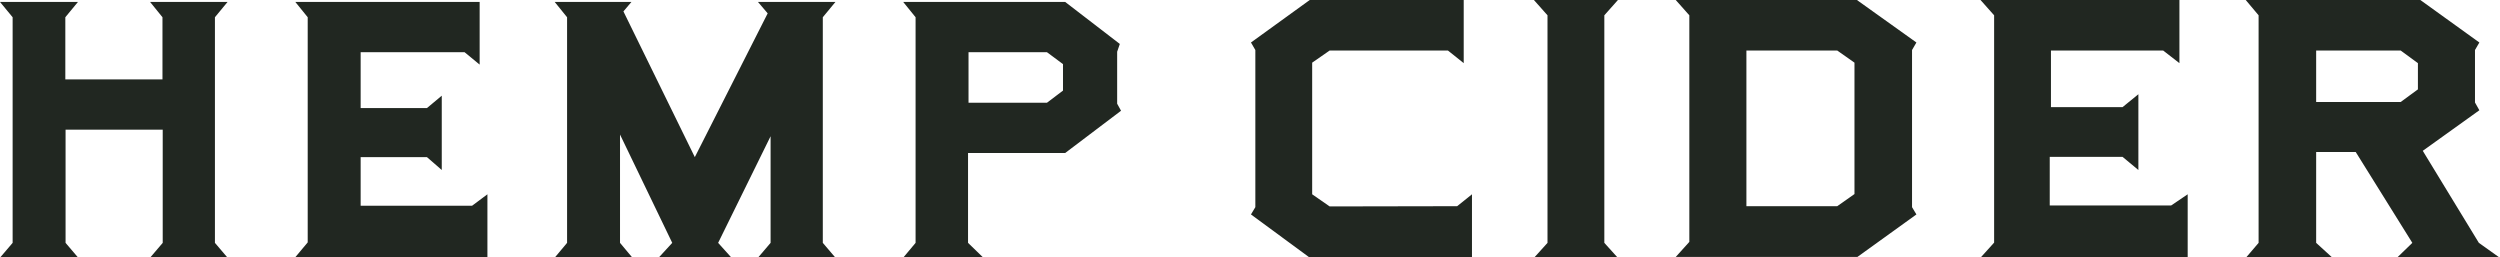
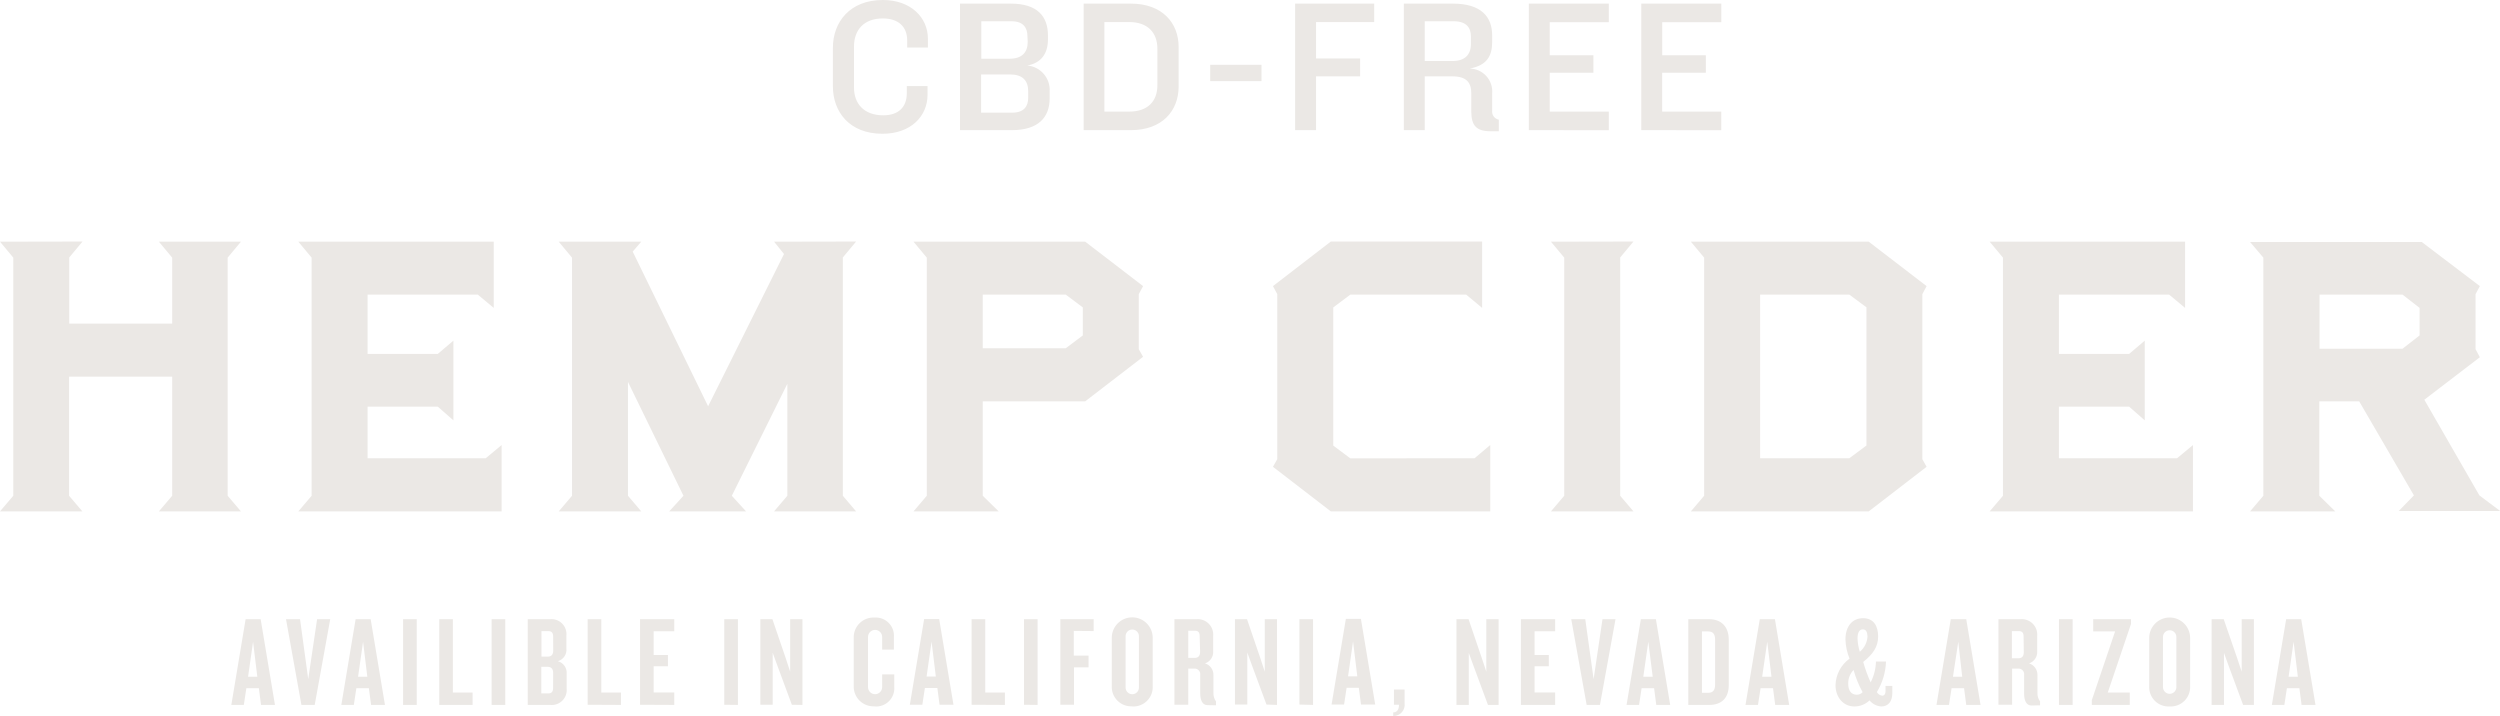
- <svg xmlns="http://www.w3.org/2000/svg" viewBox="0 0 102.94 10.58">
+ <svg xmlns="http://www.w3.org/2000/svg" viewBox="0 0 470.44 134.73">
  <defs>
-     <style>.cls-1{fill:#212721;}</style>
+     <style>.cls-1{fill:#ebe8e5;}</style>
  </defs>
  <g id="Layer_2" data-name="Layer 2">
-     <g id="FRONT">
-       <path class="cls-1" d="M60,8.49,60.61,8v2.61H53.93L51.51,8.83l.18-.3V2.06l-.18-.31L53.93,0h6.34V2.6l-.65-.52H54.75l-.72.5V8l.72.5ZM66.62,0l-.56.63V10l.56.62H63.16l.56-.62V.63L63.16,0ZM78.91,1.75l-.18.31V8.53l.18.3-2.43,1.75H69l.56-.62V.63L69,0h7.46Zm-7,.33V8.49h3.74l.71-.5V2.58l-.71-.5ZM87.4,4.41l.65-.53V7l-.65-.54h-3v2h5L90.08,8v2.61H81.55l.56-.62V.63L81.55,0h8.19V2.6l-.67-.52H84.45V4.41Zm14.69-2.66-.18.31V4.22l.18.32L99.76,6.21,102.07,10l.87.62H98.69l.64-.62L97,6.26H95.37V10l.68.62H92.47L93,10V.63L92.47,0h7.19Zm-6.72.33V4.2h3.48l.71-.52V2.6l-.71-.52ZM3.21.08,2.69.71V3.27h4V.71L6.18.08H9.37L8.85.71V10l.52.61H6.18L6.7,10V5.34h-4V10l.52.61H0L.52,10V.71L0,.08ZM17.58,4.45l.61-.51V7l-.61-.53H14.85v2h4.59L20.07,8v2.59H12.16l.51-.61V.71L12.16.08h7.59V2.66l-.62-.51H14.85v2.3ZM34.4.08l-.52.63V10l.52.61H31.21l.52-.61V5.61L29.57,10l.55.61h-3l.56-.61L25.53,5.54V10l.51.61h-3.2l.51-.61V.71L22.84.08H26l-.33.39,2.94,6,3-5.92L31.21.08ZM46.11,1.81,46,2.13V4.27l.16.29L43.86,6.3h-4V10l.63.61H37.19L37.7,10V.71L37.19.08h6.67Zm-6.23.34V4.23h3.23l.66-.5V2.64l-.66-.49Z" />
+     <g id="NAV">
+       <path class="cls-1" d="M170.71,8.94V7.61c0-2.61-1.68-4.14-4.58-4.14-3.61,0-5.43,2.21-5.43,5.29v7.72c0,3,1.86,5.22,5.51,5.22,2.89,0,4.43-1.57,4.43-4.18V16.2h3.9v1.64c0,4-3.11,7.33-8.48,7.33-6.25,0-9.33-4.15-9.33-8.94V9c0-4.83,3.18-9,9.4-9,5.26,0,8.48,3.29,8.48,7.29V8.94Zm19.7,15.55h-9.76V.68h9.55c5,0,7,2.39,7,6v.71c0,2.76-1.32,4.47-3.89,4.94a4.61,4.61,0,0,1,4.21,4.9v1.28C197.52,22.09,195.38,24.49,190.41,24.49Zm2.93-17.66c0-1.58-.75-2.83-3-2.83h-5.68v7.05H190c2.28,0,3.39-1.18,3.39-3.15Zm.14,10.33c0-2-1.07-3.15-3.39-3.15h-5.47V21.2h5.86c2.25,0,3-1.25,3-2.79Zm19.31,7.33h-8.87V.68h8.87c5.94,0,9,3.65,9,8.15v7.51C221.76,20.84,218.73,24.49,212.79,24.49Zm5-15.34c0-3-1.82-5-5.29-5h-4.68V21h4.68c3.47,0,5.29-1.94,5.29-4.94Zm9.94,6.12V12.19h9.65v3.08ZM247.65,4.15V11h8.29v3.36h-8.29V24.49h-3.94V.68h14.88V4.15ZM280.5,24.7c-2.68,0-3.61-1.07-3.64-3.64l0-3.51c0-2-.89-3.18-3.54-3.18H268.1V24.49h-3.93V.68h9.22c5.33,0,7.4,2.47,7.4,6V7.9c0,2.65-1,4.4-4.22,5a4.31,4.31,0,0,1,4.22,4.68l0,3.22a1.55,1.55,0,0,0,1.25,1.72V24.7ZM276.79,6.83c0-1.54-.79-2.83-3.22-2.83H268.1v7.48h5.25c2.29,0,3.44-1.18,3.44-3.19Zm10.9,17.66V.68h15.05v3.5H291.62V10.4h8.22v3.29h-8.22V21h11.12v3.5Zm21.16,0V.68h15.06v3.5H312.79V10.4H321v3.29h-8.22V21h11.12v3.5ZM49.12,132.65l-.41-3.15H46.36l-.48,3.15H43.53l2.69-16.13h2.83l2.69,16.13Zm-1.5-11.89-.94,6.58h1.74Zm11.6,11.89h-2.5l-2.9-16.13h2.64L58,127.8l1.67-11.28h2.47Zm10.61,0-.42-3.15H67.06l-.48,3.15H64.23l2.69-16.13h2.83l2.69,16.13Zm-1.51-11.89-.94,6.58h1.74Zm7.53,11.89V116.52h2.57v16.13Zm6.81,0V116.52h2.56v13.8h3.71v2.33Zm9.85,0V116.52h2.57v16.13Zm11,0H99.31V116.52h4.17a2.82,2.82,0,0,1,3.1,3.12V122a2.23,2.23,0,0,1-1.6,2.42,2.27,2.27,0,0,1,1.65,2.42v2.69A2.82,2.82,0,0,1,103.53,132.65Zm.58-12.89c0-.67-.29-1-.9-1h-1.3v4.8h1.21c.63,0,1-.37,1-1.12Zm0,6.86c0-.73-.36-1.14-1-1.14h-1.23v5h1.35c.61,0,.87-.36.87-1Zm6.49,6V116.52h2.57v13.8h3.7v2.33Zm9.86,0V116.52h6.44v2.27H123v4.46h2.69v2.13H123v4.92h3.88v2.35Zm15.85,0V116.52h2.57v16.13Zm12.72,0-2.71-7.32-.9-2.47v9.79h-2.32V116.52h2.27l2.52,7.38.82,2.5v-9.88H151v16.13Zm15.54.29a3.71,3.71,0,0,1-3.9-3.85v-9a3.71,3.71,0,0,1,3.9-3.85,3.42,3.42,0,0,1,3.66,3.7v2.33H166v-2.38a1.33,1.33,0,0,0-2.66,0v9.44a1.33,1.33,0,0,0,2.66,0v-2.4h2.28v2.35A3.43,3.43,0,0,1,164.59,132.94Zm12.25-.29-.41-3.15h-2.35l-.48,3.15h-2.35l2.69-16.13h2.83l2.69,16.13Zm-1.5-11.89-.94,6.58h1.74Zm7.53,11.89V116.52h2.57v13.8h3.7v2.33Zm9.86,0V116.52h2.56v16.13Zm9.37-13.9v4.65h2.78v2.2H202.1v7.05h-2.57V116.52h6.27v2.23Zm11,14.19a3.65,3.65,0,0,1-3.85-3.83v-9.06a3.85,3.85,0,0,1,7.7,0v9.06A3.64,3.64,0,0,1,213.11,132.94Zm1.26-13.08a1.26,1.26,0,1,0-2.51,0v9.44a1.26,1.26,0,1,0,2.51,0Zm12.91,12.86c-1,0-1.38-1-1.38-2.23V127a1.05,1.05,0,0,0-1-1.19H223.6v6.81H221V116.52h4.12a2.91,2.91,0,0,1,3.17,3.17v2.86a2.23,2.23,0,0,1-1.53,2.28,2.26,2.26,0,0,1,1.58,2.22v3.3a2.58,2.58,0,0,0,.48,1.64v.73Zm-1.48-13c0-.67-.26-1-.87-1H223.6v5.11h1.23c.63,0,1-.36,1-1.14Zm12.57,12.89-2.71-7.32-.9-2.47v9.79h-2.32V116.52h2.27l2.52,7.38.82,2.5v-9.88h2.3v16.13Zm6.2,0V116.52h2.56v16.13Zm11.59,0-.41-3.15H253.4l-.48,3.15h-2.35l2.69-16.13h2.83l2.69,16.13Zm-1.5-11.89-.94,6.58h1.74Zm7.56,14v-.63c.65,0,1.09-.46,1.09-1.45h-.95v-2.86h2v2.59A2.1,2.1,0,0,1,262.22,134.73ZM280,132.65l-2.71-7.32-.9-2.47v9.79h-2.32V116.52h2.28l2.51,7.38.83,2.5v-9.88H282v16.13Zm6.2,0V116.52h6.44v2.27h-3.87v4.46h2.68v2.13h-2.68v4.92h3.87v2.35Zm14.87,0h-2.5l-2.9-16.13h2.64l1.57,11.28,1.67-11.28H304Zm10.6,0-.41-3.15h-2.35l-.48,3.15h-2.35l2.69-16.13h2.83l2.69,16.13Zm-1.5-11.89-.94,6.58H311Zm11.45,11.89h-3.92V116.52h3.92c2.33,0,3.69,1.45,3.69,3.85v8.52C325.32,131.31,324,132.65,321.63,132.65Zm1.12-12.31c0-1-.39-1.52-1.29-1.52h-1.18v11.55h1.18c.9,0,1.29-.53,1.29-1.53Zm11.31,12.31-.41-3.15H331.3l-.49,3.15h-2.35l2.69-16.13H334l2.68,16.13Zm-1.5-11.89-.95,6.58h1.75ZM354,132.94a3.16,3.16,0,0,1-2.2-1.14,4.1,4.1,0,0,1-2.86,1.14c-2.08,0-3.54-1.75-3.54-4a6.34,6.34,0,0,1,2.64-5,10.27,10.27,0,0,1-.77-3.61c0-2.49,1.3-4,3.31-4s2.84,1.48,2.84,3.44-1,3.36-2.81,4.79a27.28,27.28,0,0,0,1.4,3.85,9.11,9.11,0,0,0,1-3.92h1.89a11.79,11.79,0,0,1-1.72,5.74,1.33,1.33,0,0,0,1,.68c.41,0,.63-.32.63-.83v-1h1.28v1.35C356.09,132,355.32,132.94,354,132.94Zm-5.21-6.86a3.58,3.58,0,0,0-1,2.57c0,1.33.58,2.08,1.62,2.08a1.45,1.45,0,0,0,1.09-.48A18.83,18.83,0,0,1,348.8,126.08Zm1.75-7.65c-.66,0-1,.63-1,1.7a9.69,9.69,0,0,0,.43,2.52,4.07,4.07,0,0,0,1.45-2.86C351.39,118.94,351.15,118.43,350.55,118.43ZM370,132.65l-.41-3.15h-2.35l-.49,3.15h-2.35l2.69-16.13H370l2.69,16.13Zm-1.5-11.89-1,6.58h1.74Zm13.77,12c-1,0-1.38-1-1.38-2.23V127a1.05,1.05,0,0,0-1-1.19h-1.26v6.81h-2.57V116.52h4.12a2.91,2.91,0,0,1,3.17,3.17v2.86a2.23,2.23,0,0,1-1.52,2.28,2.26,2.26,0,0,1,1.57,2.22v3.3a2.53,2.53,0,0,0,.49,1.64v.73Zm-1.48-13c0-.67-.26-1-.87-1h-1.33v5.11h1.24c.63,0,1-.36,1-1.14Zm6.66,12.89V116.52h2.57v16.13Zm9.18-2.33h4.14v2.33h-7.14v-.9l4.38-12.93h-4.12v-2.3H401v.9Zm11.65,2.62a3.64,3.64,0,0,1-3.85-3.83v-9.06a3.85,3.85,0,0,1,7.7,0v9.06A3.65,3.65,0,0,1,408.32,132.94Zm1.26-13.08a1.26,1.26,0,1,0-2.52,0v9.44a1.26,1.26,0,1,0,2.52,0Zm12.56,12.79-2.71-7.32-.89-2.47v9.79h-2.33V116.52h2.28L421,123.9l.83,2.5v-9.88h2.3v16.13Zm11,0-.41-3.15h-2.35l-.48,3.15h-2.35l2.69-16.13h2.83l2.69,16.13Zm-1.5-11.89-.94,6.58h1.74ZM15.53,45.45l-2.5,3V60.89H32.4V48.48l-2.5-3H45.34l-2.5,3V93.29l2.5,2.94H29.9l2.5-2.94V70.88H13V93.29l2.5,2.94H0l2.5-2.94V48.48l-2.5-3ZM82.38,66.6l2.94-2.5v15l-2.94-2.58H69.17v9.72H91.39l3-2.49V96.23H56.14l2.5-2.94V48.48l-2.5-3H92.91V57.94l-3-2.5H69.17V66.6ZM161.1,45.45l-2.5,3V93.29l2.5,2.94H145.66l2.5-2.94V72.22L137.71,93.29l2.68,2.94H125.93l2.68-2.94L118.17,71.87V93.29l2.5,2.94H105.14l2.5-2.94V48.48l-2.5-3h15.53l-1.61,1.87,14.19,29.1,14.28-28.65-1.87-2.32Zm54,8.39-.81,1.51V65.71l.81,1.43-10.89,8.38H184.93V93.29l3,2.94H171.9l2.5-2.94V48.48l-2.5-3h32.31Zm-30.17,1.6V65.53h15.62l3.21-2.41V57.85l-3.21-2.41Zm92.55,30.79,2.95-2.49V96.23h-30l-10.89-8.39.81-1.43V55.35l-.81-1.51,10.89-8.39h28.47V57.94l-3-2.5H254.1l-3.21,2.41v26l3.21,2.4Zm29.9-40.78-2.5,3V93.29l2.5,2.94H291.85l2.5-2.94V48.48l-2.5-3Zm55.16,8.39-.8,1.51V86.41l.8,1.43-10.89,8.39H318.18l2.5-2.94V48.48l-2.5-3h33.47Zm-31.33,1.6V86.23H348l3.22-2.4v-26L348,55.44ZM400.65,66.6l2.94-2.5v15l-2.94-2.58H387.44v9.72h22.22l3-2.49V96.23H374.41l2.5-2.94V48.48l-2.5-3h36.77V57.94l-3-2.5H387.44V66.6Zm66-12.76-.81,1.51V65.71l.81,1.51-10.45,8,10.36,18,3.92,2.94h-19.1l2.86-2.94L443.94,75.52h-7.5V93.29l3,2.94H423.41l2.5-2.94V48.48l-2.5-2.94h32.31Zm-30.17,1.6V65.62h15.62l3.21-2.5V57.94l-3.21-2.5Z" />
    </g>
  </g>
</svg>
